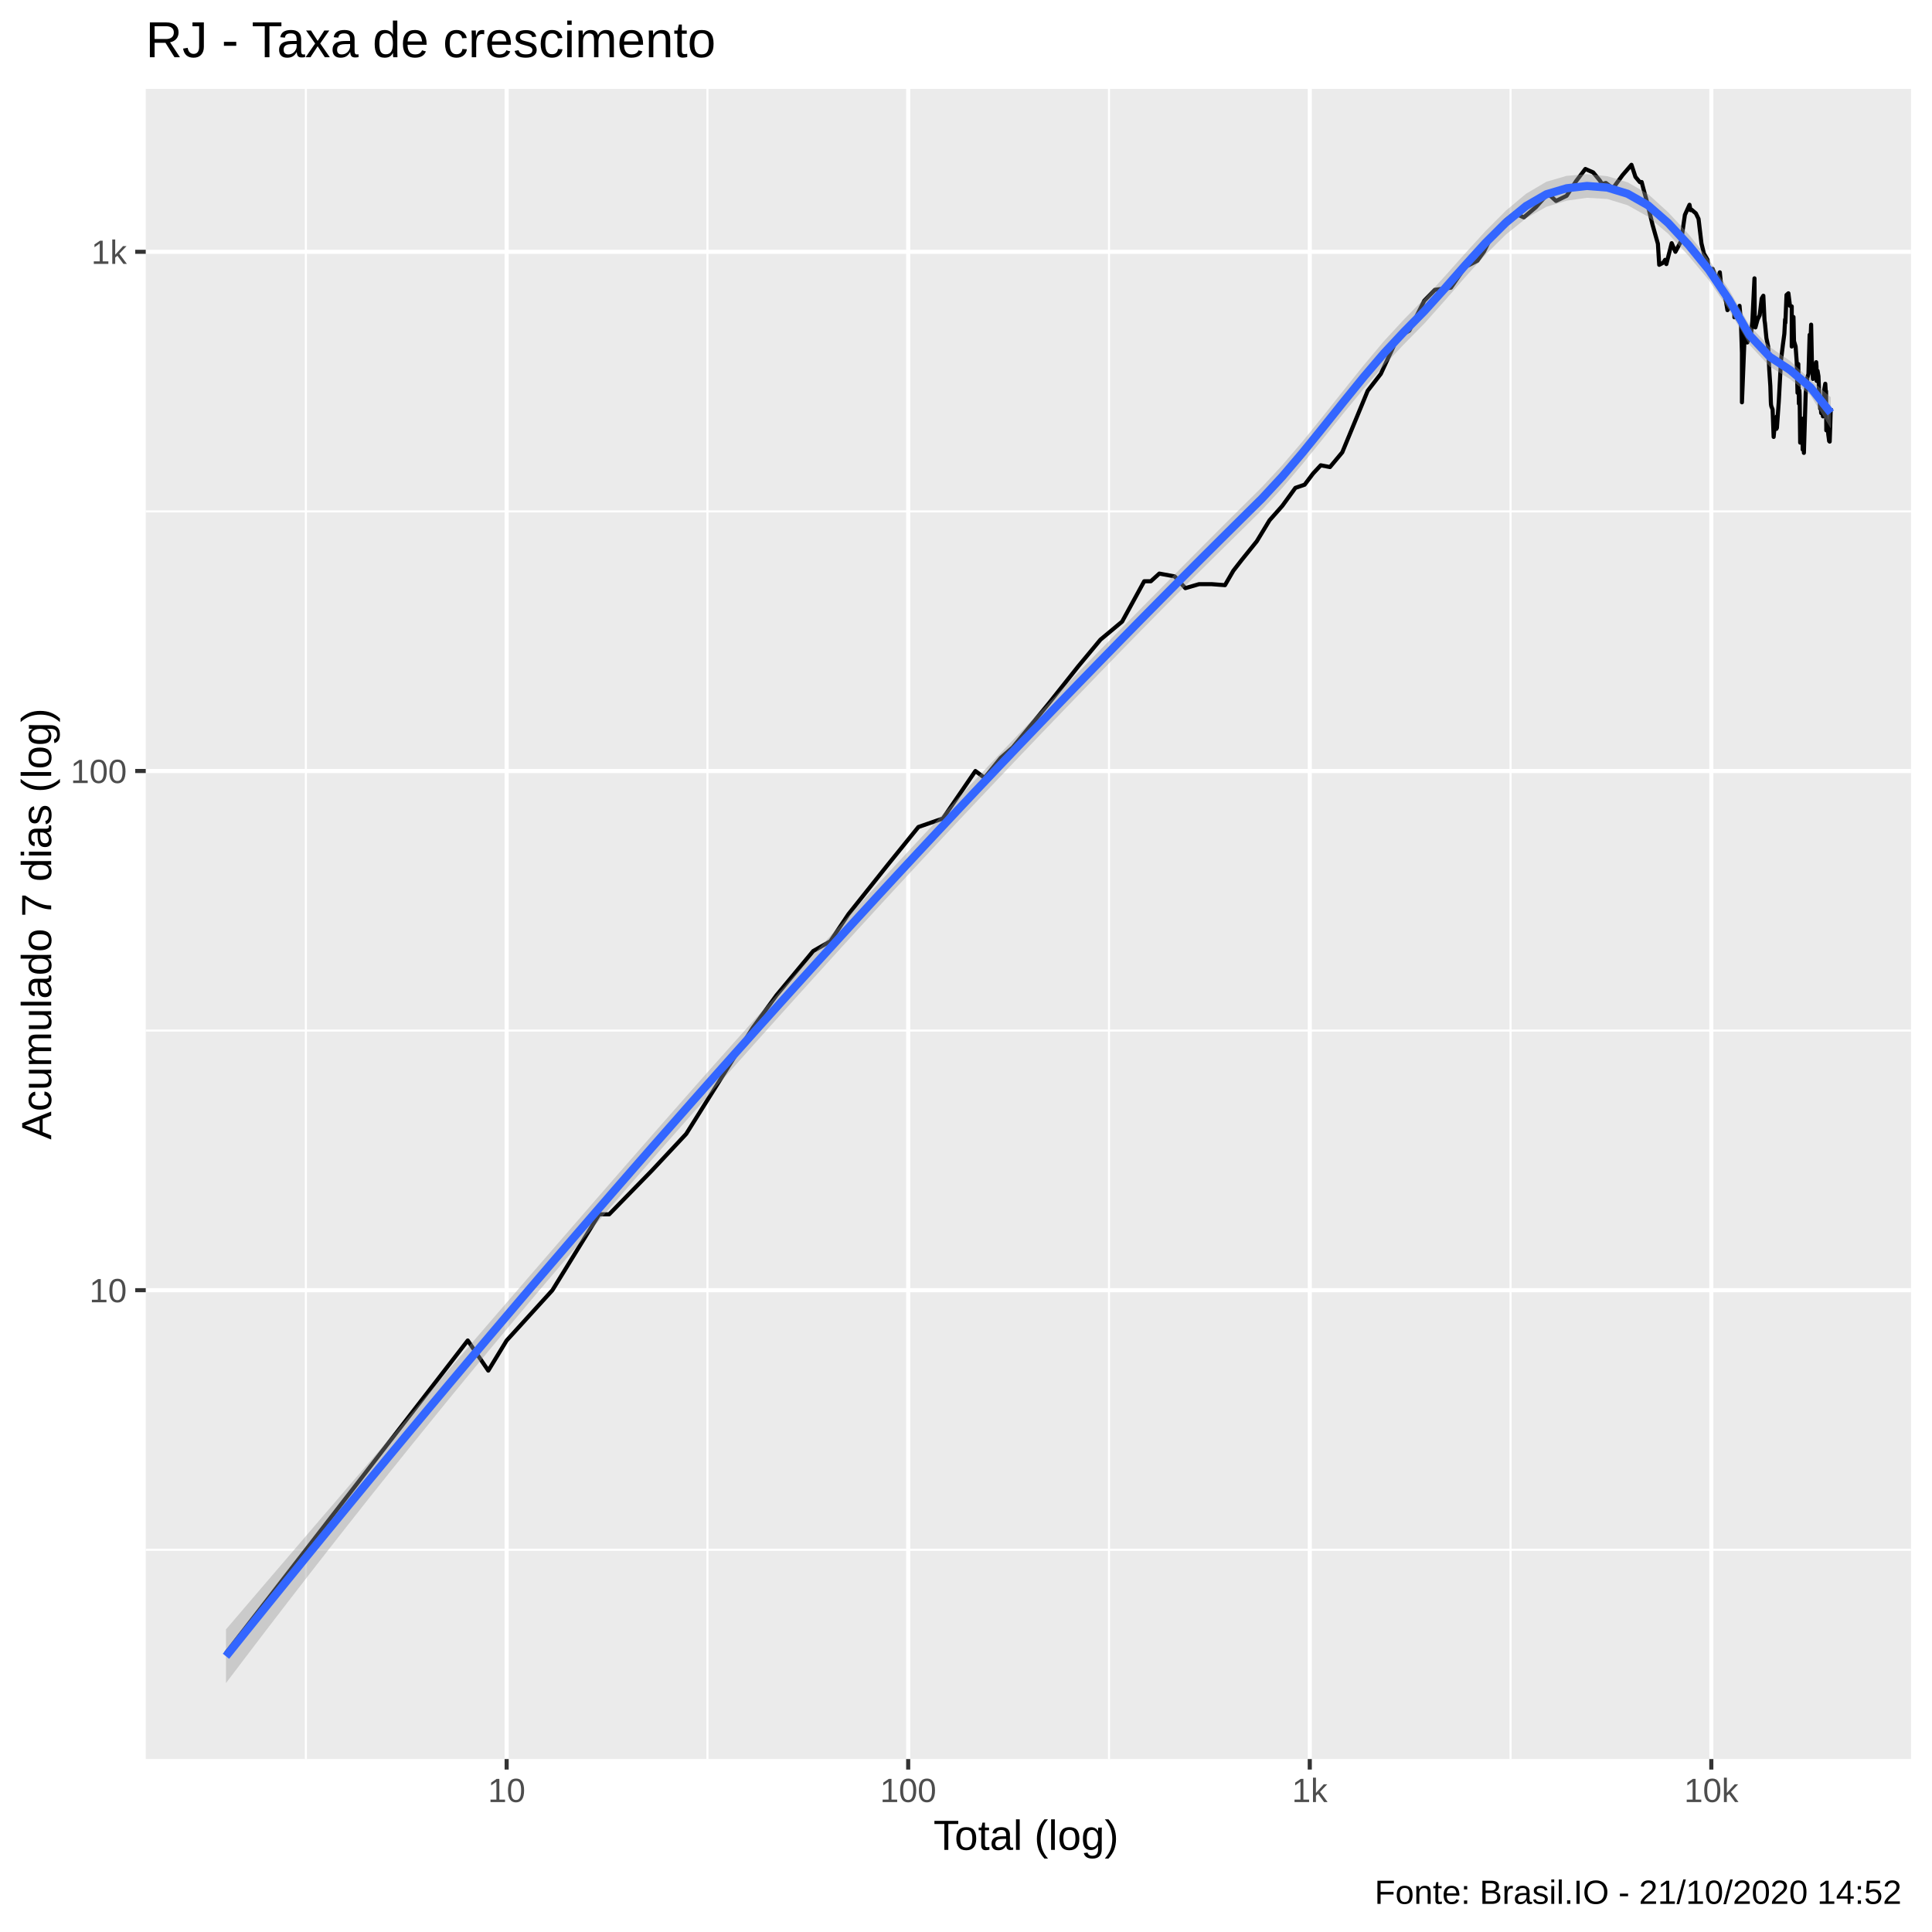
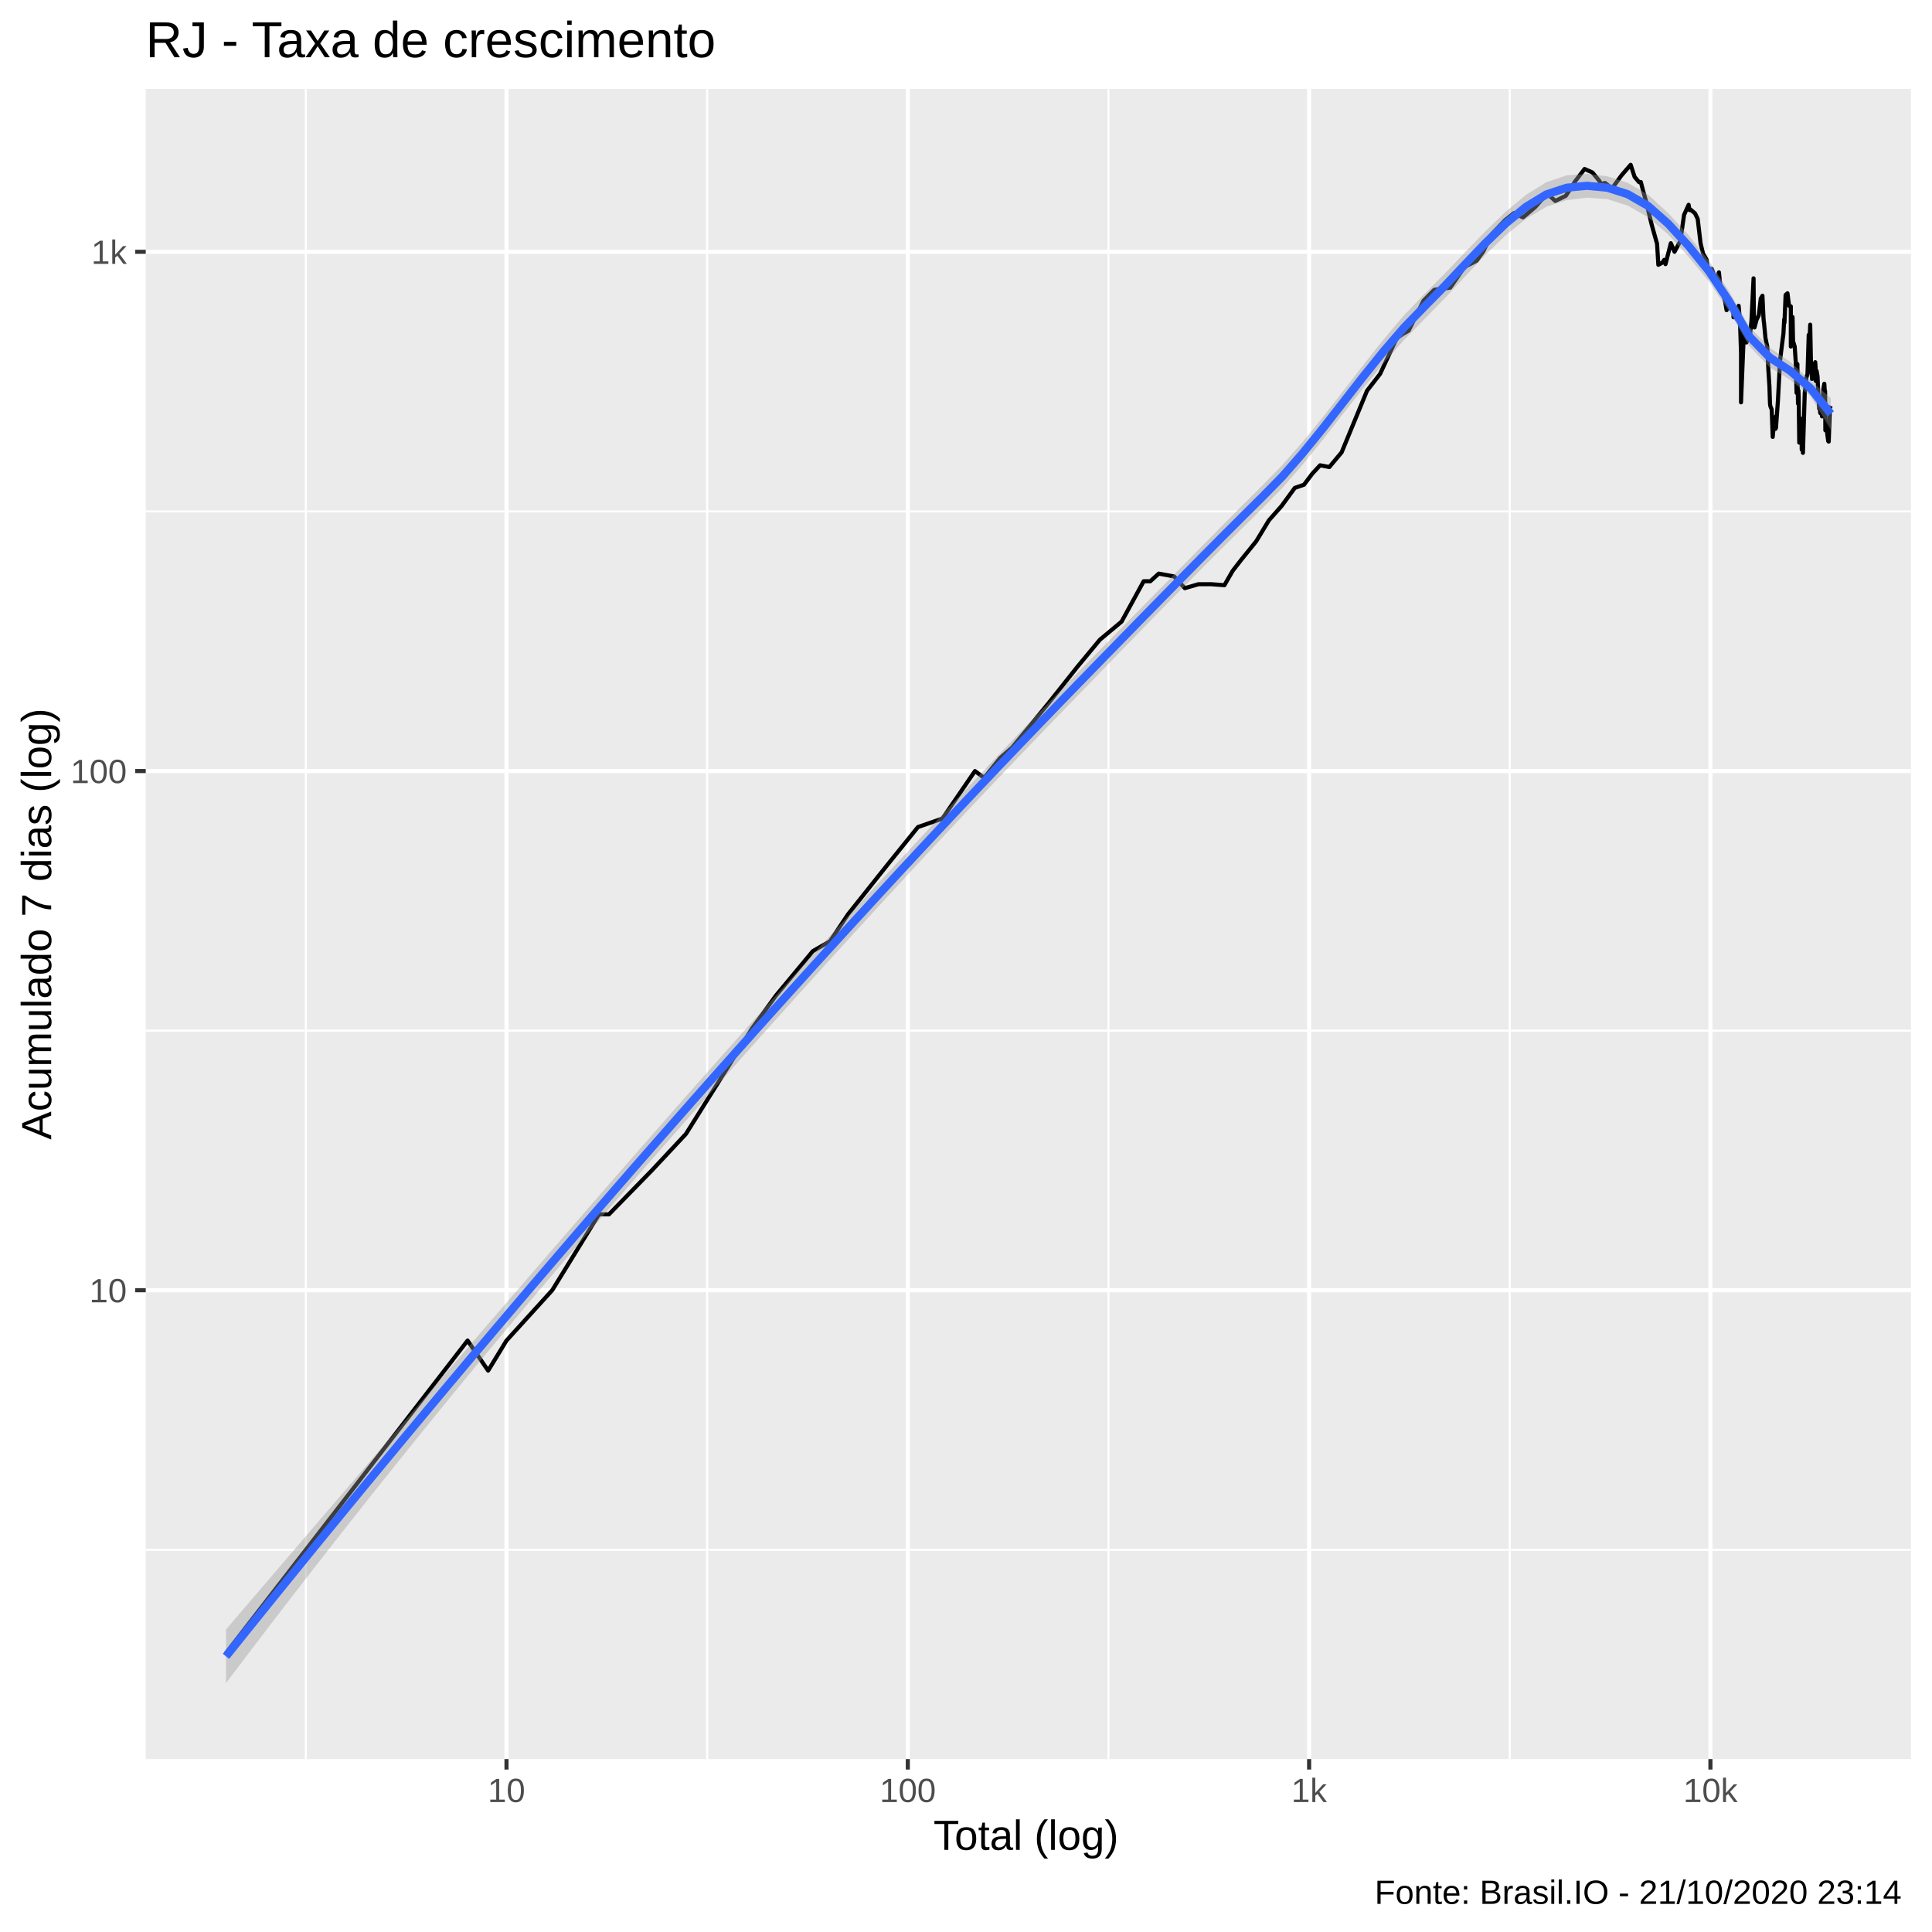
<svg xmlns="http://www.w3.org/2000/svg" viewBox="0 0 504.00 504.00">
  <defs>
    <style type="text/css">
    line, polyline, polygon, path, rect, circle {
      fill: none;
      stroke: #000000;
      stroke-linecap: round;
      stroke-linejoin: round;
      stroke-miterlimit: 10.00;
    }
  </style>
  </defs>
  <rect width="100%" height="100%" style="stroke: none; fill: #FFFFFF;" />
  <rect x="-0" y="0.00" width="504.00" height="504.00" style="stroke-width: 1.07; stroke: #FFFFFF; fill: #FFFFFF;" />
  <defs>
    <clipPath id="cpMzguMDJ8NDk4LjUyfDQ1OC44OHwyMy4xOQ==">
      <rect x="38.02" y="23.19" width="460.50" height="435.69" />
    </clipPath>
  </defs>
  <rect x="38.02" y="23.19" width="460.50" height="435.69" style="stroke-width: 1.07; stroke: none; fill: #EBEBEB;" clip-path="url(#cpMzguMDJ8NDk4LjUyfDQ1OC44OHwyMy4xOQ==)" />
-   <polyline points="38.02,404.29 498.52,404.29 " style="stroke-width: 0.53; stroke: #FFFFFF; stroke-linecap: butt;" clip-path="url(#cpMzguMDJ8NDk4LjUyfDQ1OC44OHwyMy4xOQ==)" />
-   <polyline points="38.02,268.85 498.52,268.85 " style="stroke-width: 0.53; stroke: #FFFFFF; stroke-linecap: butt;" clip-path="url(#cpMzguMDJ8NDk4LjUyfDQ1OC44OHwyMy4xOQ==)" />
+   <polyline points="38.02,404.30 498.52,404.30 " style="stroke-width: 0.53; stroke: #FFFFFF; stroke-linecap: butt;" clip-path="url(#cpMzguMDJ8NDk4LjUyfDQ1OC44OHwyMy4xOQ==)" />
+   <polyline points="38.02,268.86 498.52,268.86 " style="stroke-width: 0.53; stroke: #FFFFFF; stroke-linecap: butt;" clip-path="url(#cpMzguMDJ8NDk4LjUyfDQ1OC44OHwyMy4xOQ==)" />
  <polyline points="38.02,133.41 498.52,133.41 " style="stroke-width: 0.53; stroke: #FFFFFF; stroke-linecap: butt;" clip-path="url(#cpMzguMDJ8NDk4LjUyfDQ1OC44OHwyMy4xOQ==)" />
-   <polyline points="79.80,458.88 79.80,23.19 " style="stroke-width: 0.53; stroke: #FFFFFF; stroke-linecap: butt;" clip-path="url(#cpMzguMDJ8NDk4LjUyfDQ1OC44OHwyMy4xOQ==)" />
-   <polyline points="184.55,458.88 184.55,23.19 " style="stroke-width: 0.53; stroke: #FFFFFF; stroke-linecap: butt;" clip-path="url(#cpMzguMDJ8NDk4LjUyfDQ1OC44OHwyMy4xOQ==)" />
-   <polyline points="289.30,458.88 289.30,23.19 " style="stroke-width: 0.53; stroke: #FFFFFF; stroke-linecap: butt;" clip-path="url(#cpMzguMDJ8NDk4LjUyfDQ1OC44OHwyMy4xOQ==)" />
-   <polyline points="394.05,458.88 394.05,23.19 " style="stroke-width: 0.53; stroke: #FFFFFF; stroke-linecap: butt;" clip-path="url(#cpMzguMDJ8NDk4LjUyfDQ1OC44OHwyMy4xOQ==)" />
-   <polyline points="38.02,336.57 498.52,336.57 " style="stroke-width: 1.07; stroke: #FFFFFF; stroke-linecap: butt;" clip-path="url(#cpMzguMDJ8NDk4LjUyfDQ1OC44OHwyMy4xOQ==)" />
-   <polyline points="38.02,201.13 498.52,201.13 " style="stroke-width: 1.07; stroke: #FFFFFF; stroke-linecap: butt;" clip-path="url(#cpMzguMDJ8NDk4LjUyfDQ1OC44OHwyMy4xOQ==)" />
+   <polyline points="79.78,458.88 79.78,23.19 " style="stroke-width: 0.53; stroke: #FFFFFF; stroke-linecap: butt;" clip-path="url(#cpMzguMDJ8NDk4LjUyfDQ1OC44OHwyMy4xOQ==)" />
+   <polyline points="184.47,458.88 184.47,23.19 " style="stroke-width: 0.53; stroke: #FFFFFF; stroke-linecap: butt;" clip-path="url(#cpMzguMDJ8NDk4LjUyfDQ1OC44OHwyMy4xOQ==)" />
+   <polyline points="289.16,458.88 289.16,23.19 " style="stroke-width: 0.53; stroke: #FFFFFF; stroke-linecap: butt;" clip-path="url(#cpMzguMDJ8NDk4LjUyfDQ1OC44OHwyMy4xOQ==)" />
+   <polyline points="393.85,458.88 393.85,23.19 " style="stroke-width: 0.53; stroke: #FFFFFF; stroke-linecap: butt;" clip-path="url(#cpMzguMDJ8NDk4LjUyfDQ1OC44OHwyMy4xOQ==)" />
+   <polyline points="38.02,336.58 498.52,336.58 " style="stroke-width: 1.07; stroke: #FFFFFF; stroke-linecap: butt;" clip-path="url(#cpMzguMDJ8NDk4LjUyfDQ1OC44OHwyMy4xOQ==)" />
+   <polyline points="38.02,201.14 498.52,201.14 " style="stroke-width: 1.07; stroke: #FFFFFF; stroke-linecap: butt;" clip-path="url(#cpMzguMDJ8NDk4LjUyfDQ1OC44OHwyMy4xOQ==)" />
  <polyline points="38.02,65.69 498.52,65.69 " style="stroke-width: 1.07; stroke: #FFFFFF; stroke-linecap: butt;" clip-path="url(#cpMzguMDJ8NDk4LjUyfDQ1OC44OHwyMy4xOQ==)" />
-   <polyline points="132.17,458.88 132.17,23.19 " style="stroke-width: 1.07; stroke: #FFFFFF; stroke-linecap: butt;" clip-path="url(#cpMzguMDJ8NDk4LjUyfDQ1OC44OHwyMy4xOQ==)" />
-   <polyline points="236.92,458.88 236.92,23.19 " style="stroke-width: 1.07; stroke: #FFFFFF; stroke-linecap: butt;" clip-path="url(#cpMzguMDJ8NDk4LjUyfDQ1OC44OHwyMy4xOQ==)" />
-   <polyline points="341.68,458.88 341.68,23.19 " style="stroke-width: 1.07; stroke: #FFFFFF; stroke-linecap: butt;" clip-path="url(#cpMzguMDJ8NDk4LjUyfDQ1OC44OHwyMy4xOQ==)" />
-   <polyline points="446.43,458.88 446.43,23.19 " style="stroke-width: 1.07; stroke: #FFFFFF; stroke-linecap: butt;" clip-path="url(#cpMzguMDJ8NDk4LjUyfDQ1OC44OHwyMy4xOQ==)" />
-   <polyline points="58.95,431.24 58.95,431.24 77.40,407.39 77.40,407.39 90.49,390.47 108.93,366.62 122.02,349.69 127.38,357.55 132.17,349.69 144.11,336.57 156.31,316.78 158.91,316.78 170.06,305.36 179.01,295.80 196.36,268.15 202.58,259.61 212.14,248.10 216.62,245.54 221.34,238.47 231.62,225.57 239.58,215.74 245.97,213.52 254.45,201.13 256.86,202.92 261.07,197.70 264.17,194.99 273.61,183.48 281.26,173.85 287.06,166.88 292.73,162.15 298.49,151.63 300.22,151.63 302.43,149.63 306.45,150.37 309.22,153.43 312.79,152.39 316.10,152.39 319.56,152.65 321.73,148.90 323.93,146.07 327.86,141.20 331.18,135.73 334.50,131.98 337.93,127.27 340.34,126.44 342.53,123.54 344.54,121.38 346.95,121.84 350.16,117.99 356.79,101.94 360.21,97.53 364.54,88.20 366.19,87.09 367.65,86.25 371.54,78.45 374.33,75.60 378.51,75.04 382.22,69.64 385.39,68.03 387.12,65.63 389.36,61.06 392.84,57.42 395.12,55.61 397.51,56.71 400.67,54.04 403.65,50.67 404.66,51.26 405.92,52.42 408.68,51.08 411.15,47.26 413.57,44.08 415.61,44.98 417.35,47.09 417.92,48.00 418.92,47.73 420.75,49.14 423.27,45.69 425.60,42.99 426.64,46.15 427.79,47.52 428.26,47.48 428.76,49.41 429.73,52.94 431.09,58.61 432.50,63.61 432.84,69.08 433.90,68.52 434.37,67.79 434.70,68.89 436.09,63.44 437.06,65.69 438.56,62.88 439.54,56.06 440.74,53.42 441.00,54.82 441.30,54.72 442.40,55.66 443.10,57.11 443.86,63.50 444.51,66.16 445.46,67.79 445.60,69.08 445.73,70.92 446.79,70.15 447.32,71.69 447.92,73.08 448.65,71.04 449.18,76.30 449.37,75.39 449.50,75.25 450.27,78.74 450.64,80.91 451.24,80.08 451.91,80.31 452.41,80.16 452.45,82.77 452.69,80.61 453.28,83.16 453.79,79.78 454.15,83.88 454.42,92.03 454.42,104.95 455.15,86.75 455.33,87.77 455.82,89.34 456.37,87.86 456.71,87.86 457.14,83.80 457.69,72.61 457.78,84.93 457.93,85.42 458.48,83.40 459.05,82.22 459.57,77.87 460.00,77.15 460.27,82.77 460.32,83.64 460.43,84.36 460.80,88.20 461.26,90.40 461.54,96.43 461.83,100.75 461.96,104.84 462.00,105.53 462.09,105.99 462.42,106.82 462.69,113.98 463.06,109.98 463.36,108.99 463.41,111.88 463.53,108.62 463.54,111.62 464.04,104.61 464.61,94.00 465.10,89.95 465.48,87.09 465.68,83.32 465.75,84.20 466.05,76.94 466.54,76.51 466.95,79.78 467.41,79.93 467.41,90.40 467.86,82.69 467.89,83.80 468.00,88.98 468.42,90.40 468.70,94.29 468.92,102.48 469.12,94.96 469.28,105.30 469.40,101.83 469.47,103.26 469.61,115.47 469.95,112.01 470.22,109.23 470.26,117.28 470.53,111.49 470.54,116.44 470.58,118.14 471.05,102.59 471.48,98.55 471.77,97.53 472.08,87.35 472.24,91.12 472.35,87.77 472.47,84.69 472.66,94.00 472.94,98.86 473.26,97.33 473.59,96.63 473.79,94.48 473.87,95.64 473.90,99.38 474.14,96.73 474.38,98.14 474.58,103.03 474.82,106.58 475.02,106.23 475.07,107.53 475.10,107.77 475.35,107.05 475.56,108.62 475.89,101.61 476.16,100.11 476.30,102.48 476.36,102.04 476.37,102.81 476.43,112.27 476.67,109.98 476.94,113.32 477.17,115.06 477.31,115.20 477.43,111.75 477.44,111.62 477.59,106.46 " style="stroke-width: 1.07; stroke-linecap: butt;" clip-path="url(#cpMzguMDJ8NDk4LjUyfDQ1OC44OHwyMy4xOQ==)" />
-   <polygon points="58.95,425.06 64.25,418.86 69.55,412.67 74.85,406.48 80.15,400.30 85.45,394.12 90.75,387.95 96.05,381.78 101.35,375.61 106.65,369.45 111.95,363.29 117.24,357.13 122.54,350.98 127.84,344.83 133.14,338.69 138.44,332.55 143.74,326.43 149.04,320.31 154.34,314.20 159.64,308.11 164.94,302.04 170.24,295.98 175.54,289.95 180.83,283.94 186.13,277.95 191.43,272.00 196.73,266.08 202.03,260.19 207.33,254.33 212.63,248.49 217.93,242.69 223.23,236.91 228.53,231.16 233.83,225.43 239.13,219.73 244.43,214.05 249.72,208.40 255.02,202.78 260.32,197.19 265.62,191.63 270.92,186.10 276.22,180.61 281.52,175.15 286.82,169.74 292.12,164.34 297.42,158.97 302.72,153.60 308.02,148.25 313.31,142.91 318.61,137.59 323.91,132.31 329.21,127.05 334.51,121.34 339.81,115.14 345.11,108.60 350.41,101.93 355.71,95.32 361.01,89.01 366.31,83.26 371.61,77.87 376.90,72.07 382.20,66.11 387.50,60.30 392.80,54.98 398.10,50.54 403.40,47.41 408.70,45.87 414.00,45.43 419.30,45.96 424.60,47.56 429.90,50.59 435.20,55.40 440.49,61.08 445.79,67.71 451.09,75.68 456.39,84.91 461.69,90.52 466.99,94.16 472.29,99.03 477.59,103.63 477.59,111.76 472.29,103.10 466.99,98.92 461.69,95.65 456.39,89.95 451.09,80.91 445.79,73.09 440.49,66.72 435.20,61.00 429.90,56.51 424.60,53.54 419.30,51.91 414.00,51.60 408.70,52.35 403.40,53.95 398.10,56.95 392.80,61.22 387.50,66.46 382.20,72.32 376.90,78.42 371.61,84.36 366.31,89.74 361.01,95.35 355.71,101.46 350.41,107.89 345.11,114.48 339.81,121.02 334.51,127.28 329.21,133.03 323.91,138.26 318.61,143.48 313.31,148.73 308.02,154.02 302.72,159.35 297.42,164.73 292.12,170.15 286.82,175.61 281.52,181.11 276.22,186.61 270.92,192.13 265.62,197.68 260.32,203.25 255.02,208.85 249.72,214.47 244.43,220.13 239.13,225.82 233.83,231.54 228.53,237.29 223.23,243.07 217.93,248.89 212.63,254.73 207.33,260.59 202.03,266.48 196.73,272.40 191.43,278.34 186.13,284.30 180.83,290.28 175.54,296.28 170.24,302.32 164.94,308.39 159.64,314.49 154.34,320.63 149.04,326.81 143.74,333.03 138.44,339.29 133.14,345.60 127.84,351.96 122.54,358.36 117.24,364.81 111.95,371.32 106.65,377.87 101.35,384.47 96.05,391.12 90.75,397.83 85.45,404.58 80.15,411.38 74.85,418.23 69.55,425.13 64.25,432.08 58.95,439.07 " style="stroke-width: 0.00; stroke: none; fill: #999999; fill-opacity: 0.40;" clip-path="url(#cpMzguMDJ8NDk4LjUyfDQ1OC44OHwyMy4xOQ==)" />
-   <polyline points="58.95,425.06 64.25,418.86 69.55,412.67 74.85,406.48 80.15,400.30 85.45,394.12 90.75,387.95 96.05,381.78 101.35,375.61 106.65,369.45 111.95,363.29 117.24,357.13 122.54,350.98 127.84,344.83 133.14,338.69 138.44,332.55 143.74,326.43 149.04,320.31 154.34,314.20 159.64,308.11 164.94,302.04 170.24,295.98 175.54,289.95 180.83,283.94 186.13,277.95 191.43,272.00 196.73,266.08 202.03,260.19 207.33,254.33 212.63,248.49 217.93,242.69 223.23,236.91 228.53,231.16 233.83,225.43 239.13,219.73 244.43,214.05 249.72,208.40 255.02,202.78 260.32,197.19 265.62,191.63 270.92,186.10 276.22,180.61 281.52,175.15 286.82,169.74 292.12,164.34 297.42,158.97 302.72,153.60 308.02,148.25 313.31,142.91 318.61,137.59 323.91,132.31 329.21,127.05 334.51,121.34 339.81,115.14 345.11,108.60 350.41,101.93 355.71,95.32 361.01,89.01 366.31,83.26 371.61,77.87 376.90,72.07 382.20,66.11 387.50,60.30 392.80,54.98 398.10,50.54 403.40,47.41 408.70,45.87 414.00,45.43 419.30,45.96 424.60,47.56 429.90,50.59 435.20,55.40 440.49,61.08 445.79,67.71 451.09,75.68 456.39,84.91 461.69,90.52 466.99,94.16 472.29,99.03 477.59,103.63 " style="stroke-width: 2.13; stroke: none;" clip-path="url(#cpMzguMDJ8NDk4LjUyfDQ1OC44OHwyMy4xOQ==)" />
-   <polyline points="477.59,111.76 472.29,103.10 466.99,98.92 461.69,95.65 456.39,89.95 451.09,80.91 445.79,73.09 440.49,66.72 435.20,61.00 429.90,56.51 424.60,53.54 419.30,51.91 414.00,51.60 408.70,52.35 403.40,53.95 398.10,56.95 392.80,61.22 387.50,66.46 382.20,72.32 376.90,78.42 371.61,84.36 366.31,89.74 361.01,95.35 355.71,101.46 350.41,107.89 345.11,114.48 339.81,121.02 334.51,127.28 329.21,133.03 323.91,138.26 318.61,143.48 313.31,148.73 308.02,154.02 302.72,159.35 297.42,164.73 292.12,170.15 286.82,175.61 281.52,181.11 276.22,186.61 270.92,192.13 265.62,197.68 260.32,203.25 255.02,208.85 249.72,214.47 244.43,220.13 239.13,225.82 233.83,231.54 228.53,237.29 223.23,243.07 217.93,248.89 212.63,254.73 207.33,260.59 202.03,266.48 196.73,272.40 191.43,278.34 186.13,284.30 180.83,290.28 175.54,296.28 170.24,302.32 164.94,308.39 159.64,314.49 154.34,320.63 149.04,326.81 143.74,333.03 138.44,339.29 133.14,345.60 127.84,351.96 122.54,358.36 117.24,364.81 111.95,371.32 106.65,377.87 101.35,384.47 96.05,391.12 90.75,397.83 85.45,404.58 80.15,411.38 74.85,418.23 69.55,425.13 64.25,432.08 58.95,439.07 " style="stroke-width: 2.13; stroke: none;" clip-path="url(#cpMzguMDJ8NDk4LjUyfDQ1OC44OHwyMy4xOQ==)" />
-   <polyline points="58.95,432.07 64.25,425.47 69.55,418.90 74.85,412.36 80.15,405.84 85.45,399.35 90.75,392.89 96.05,386.45 101.35,380.04 106.65,373.66 111.95,367.30 117.24,360.97 122.54,354.67 127.84,348.39 133.14,342.15 138.44,335.92 143.74,329.73 149.04,323.56 154.34,317.42 159.64,311.30 164.94,305.21 170.24,299.15 175.54,293.12 180.83,287.11 186.13,281.13 191.43,275.17 196.73,269.24 202.03,263.34 207.33,257.46 212.63,251.61 217.93,245.79 223.23,239.99 228.53,234.22 233.83,228.48 239.13,222.77 244.43,217.09 249.72,211.44 255.02,205.81 260.32,200.22 265.62,194.65 270.92,189.12 276.22,183.61 281.52,178.13 286.82,172.68 292.12,167.25 297.42,161.85 302.72,156.48 308.02,151.13 313.31,145.82 318.61,140.54 323.91,135.28 329.21,130.04 334.51,124.31 339.81,118.08 345.11,111.54 350.41,104.91 355.71,98.39 361.01,92.18 366.31,86.50 371.61,81.11 376.90,75.25 382.20,69.22 387.50,63.38 392.80,58.10 398.10,53.75 403.40,50.68 408.70,49.11 414.00,48.51 419.30,48.93 424.60,50.55 429.90,53.55 435.20,58.20 440.49,63.90 445.79,70.40 451.09,78.29 456.39,87.43 461.69,93.09 466.99,96.54 472.29,101.06 477.59,107.70 " style="stroke-width: 2.13; stroke: #3366FF; stroke-linecap: butt;" clip-path="url(#cpMzguMDJ8NDk4LjUyfDQ1OC44OHwyMy4xOQ==)" />
+   <polyline points="132.13,458.88 132.13,23.19 " style="stroke-width: 1.07; stroke: #FFFFFF; stroke-linecap: butt;" clip-path="url(#cpMzguMDJ8NDk4LjUyfDQ1OC44OHwyMy4xOQ==)" />
+   <polyline points="236.82,458.88 236.82,23.19 " style="stroke-width: 1.07; stroke: #FFFFFF; stroke-linecap: butt;" clip-path="url(#cpMzguMDJ8NDk4LjUyfDQ1OC44OHwyMy4xOQ==)" />
+   <polyline points="341.51,458.88 341.51,23.19 " style="stroke-width: 1.07; stroke: #FFFFFF; stroke-linecap: butt;" clip-path="url(#cpMzguMDJ8NDk4LjUyfDQ1OC44OHwyMy4xOQ==)" />
+   <polyline points="446.20,458.88 446.20,23.19 " style="stroke-width: 1.07; stroke: #FFFFFF; stroke-linecap: butt;" clip-path="url(#cpMzguMDJ8NDk4LjUyfDQ1OC44OHwyMy4xOQ==)" />
+   <polyline points="58.95,431.25 58.95,431.25 77.39,407.40 77.39,407.40 90.47,390.48 108.90,366.63 121.98,349.71 127.34,357.56 132.13,349.71 144.06,336.58 156.25,316.79 158.85,316.79 170.00,305.37 178.94,295.81 196.28,268.16 202.49,259.62 212.05,248.11 216.53,245.55 221.25,238.48 231.52,225.58 239.47,215.75 245.86,213.53 254.34,201.14 256.74,202.93 260.94,197.71 264.05,195.00 273.49,183.48 281.13,173.86 286.92,166.89 292.59,162.16 298.35,151.63 300.08,151.63 302.28,149.64 306.30,150.38 309.08,153.44 312.64,152.40 315.95,152.40 319.41,152.66 321.57,148.91 323.77,146.07 327.70,141.21 331.02,135.73 334.33,131.99 337.77,127.28 340.17,126.45 342.36,123.54 344.37,121.38 346.78,121.84 349.99,118.00 356.61,101.94 360.03,97.53 364.36,88.21 366.01,87.09 367.47,86.25 371.36,78.45 374.15,75.60 378.32,75.04 382.03,69.65 385.20,68.03 386.92,65.63 389.16,61.06 392.64,57.42 394.92,55.61 397.31,56.71 400.46,54.04 403.45,50.67 404.46,51.26 405.72,52.43 408.47,51.08 410.94,47.26 413.36,44.08 415.40,44.98 417.14,47.09 417.71,48.00 418.70,47.73 420.53,49.14 423.05,45.69 425.39,42.99 426.42,46.15 427.58,47.52 428.04,47.48 428.54,49.41 429.51,52.94 430.87,58.61 432.28,63.61 432.61,69.08 433.67,68.52 434.15,67.79 434.48,68.90 435.87,63.44 436.83,65.69 438.34,62.88 439.32,56.06 440.51,53.42 440.77,54.82 441.07,54.72 442.18,55.66 442.88,57.11 443.63,63.50 444.28,66.16 445.23,67.79 445.37,69.08 445.50,70.92 446.56,70.15 447.09,71.69 447.68,73.08 448.42,71.05 448.95,76.30 449.13,75.39 449.27,75.25 450.04,78.74 450.41,80.91 451.01,80.08 451.68,80.31 452.18,80.16 452.22,82.77 452.45,80.61 453.04,83.17 453.56,79.78 453.91,83.88 454.18,92.04 454.18,104.96 454.92,86.76 455.09,87.78 455.59,89.34 456.14,87.86 456.47,87.86 456.90,83.80 457.45,72.61 457.55,84.93 457.69,85.43 458.24,83.40 458.82,82.22 459.33,77.87 459.77,77.15 460.03,82.77 460.09,83.64 460.19,84.37 460.56,88.21 461.02,90.40 461.31,96.43 461.59,100.75 461.72,104.84 461.76,105.53 461.85,106.00 462.18,106.82 462.45,113.98 462.82,109.98 463.11,108.99 463.17,111.88 463.29,108.62 463.30,111.63 463.80,104.61 464.37,94.00 464.86,89.96 465.24,87.09 465.44,83.32 465.51,84.20 465.81,76.94 466.30,76.51 466.71,79.78 467.17,79.93 467.17,90.40 467.61,82.69 467.65,83.80 467.75,88.99 468.18,90.40 468.45,94.29 468.67,102.49 468.88,94.96 469.04,105.30 469.15,101.83 469.22,103.26 469.37,115.47 469.71,112.01 469.98,109.24 470.01,117.28 470.28,111.50 470.30,116.44 470.33,118.14 470.80,102.60 471.23,98.55 471.52,97.53 471.84,87.35 471.99,91.12 472.10,87.78 472.23,84.69 472.41,94.00 472.70,98.86 473.02,97.33 473.34,96.63 473.54,94.48 473.62,95.64 473.65,99.38 473.89,96.73 474.14,98.14 474.33,103.04 474.57,106.58 474.78,106.23 474.83,107.53 474.85,107.77 475.10,107.06 475.31,108.62 475.64,101.61 475.91,100.11 476.06,102.49 476.11,102.05 476.12,102.82 476.18,112.27 476.42,109.98 476.69,113.32 476.92,115.06 477.06,115.20 477.18,111.75 477.19,111.63 477.34,106.47 477.59,105.88 " style="stroke-width: 1.07; stroke-linecap: butt;" clip-path="url(#cpMzguMDJ8NDk4LjUyfDQ1OC44OHwyMy4xOQ==)" />
+   <polygon points="58.95,425.10 64.25,418.89 69.55,412.70 74.85,406.50 80.15,400.32 85.45,394.13 90.75,387.95 96.05,381.78 101.35,375.61 106.65,369.44 111.95,363.28 117.24,357.12 122.54,350.96 127.84,344.81 133.14,338.66 138.44,332.52 143.74,326.39 149.04,320.27 154.34,314.16 159.64,308.06 164.94,301.99 170.24,295.93 175.54,289.89 180.83,283.87 186.13,277.89 191.43,271.93 196.73,266.00 202.03,260.10 207.33,254.24 212.63,248.40 217.93,242.59 223.23,236.81 228.53,231.06 233.83,225.33 239.13,219.63 244.43,213.96 249.72,208.31 255.02,202.70 260.32,197.11 265.62,191.56 270.92,186.04 276.22,180.56 281.52,175.11 286.82,169.69 292.12,164.29 297.42,158.89 302.72,153.50 308.02,148.11 313.31,142.73 318.61,137.36 323.91,132.02 329.21,126.73 334.51,121.33 339.81,115.30 345.11,108.79 350.41,101.99 355.71,95.13 361.01,88.44 366.31,82.20 371.61,76.68 376.90,71.35 382.20,65.81 387.50,60.33 392.80,55.22 398.10,50.82 403.40,47.52 408.70,45.74 414.00,45.36 419.30,45.99 424.60,47.68 429.90,50.75 435.20,55.61 440.49,61.34 445.79,68.03 451.09,76.03 456.39,85.30 461.69,90.73 466.99,94.36 472.29,99.26 477.59,103.83 477.59,112.06 472.29,103.31 466.99,99.09 461.69,95.84 456.39,90.37 451.09,81.23 445.79,73.40 440.49,66.98 435.20,61.19 429.90,56.65 424.60,53.63 419.30,51.95 414.00,51.57 408.70,52.20 403.40,53.93 398.10,57.08 392.80,61.36 387.50,66.49 382.20,72.11 376.90,77.82 371.61,83.23 366.31,88.64 361.01,94.68 355.71,101.16 350.41,107.90 345.11,114.67 339.81,121.22 334.51,127.31 329.21,132.71 323.91,137.94 318.61,143.20 313.31,148.51 308.02,153.86 302.72,159.25 297.42,164.69 292.12,170.15 286.82,175.61 281.52,181.07 276.22,186.54 270.92,192.03 265.62,197.56 260.32,203.11 255.02,208.70 249.72,214.33 244.43,219.98 239.13,225.67 233.83,231.40 228.53,237.16 223.23,242.94 217.93,248.76 212.63,254.61 207.33,260.48 202.03,266.38 196.73,272.30 191.43,278.25 186.13,284.21 180.83,290.20 175.54,296.21 170.24,302.25 164.94,308.32 159.64,314.42 154.34,320.57 149.04,326.75 143.74,332.97 138.44,339.24 133.14,345.55 127.84,351.91 122.54,358.32 117.24,364.78 111.95,371.28 106.65,377.84 101.35,384.44 96.05,391.10 90.75,397.81 85.45,404.56 80.15,411.37 74.85,418.22 69.55,425.13 64.25,432.08 58.95,439.07 " style="stroke-width: 0.00; stroke: none; fill: #999999; fill-opacity: 0.40;" clip-path="url(#cpMzguMDJ8NDk4LjUyfDQ1OC44OHwyMy4xOQ==)" />
+   <polyline points="58.95,425.10 64.25,418.89 69.55,412.70 74.85,406.50 80.15,400.32 85.45,394.13 90.75,387.95 96.05,381.78 101.35,375.61 106.65,369.44 111.95,363.28 117.24,357.12 122.54,350.96 127.84,344.81 133.14,338.66 138.44,332.52 143.74,326.39 149.04,320.27 154.34,314.16 159.64,308.06 164.94,301.99 170.24,295.93 175.54,289.89 180.83,283.87 186.13,277.89 191.43,271.93 196.73,266.00 202.03,260.10 207.33,254.24 212.63,248.40 217.93,242.59 223.23,236.81 228.53,231.06 233.83,225.33 239.13,219.63 244.43,213.96 249.72,208.31 255.02,202.70 260.32,197.11 265.62,191.56 270.92,186.04 276.22,180.56 281.52,175.11 286.82,169.69 292.12,164.29 297.42,158.89 302.72,153.50 308.02,148.11 313.31,142.73 318.61,137.36 323.91,132.02 329.21,126.73 334.51,121.33 339.81,115.30 345.11,108.79 350.41,101.99 355.71,95.13 361.01,88.44 366.31,82.20 371.61,76.68 376.90,71.35 382.20,65.81 387.50,60.33 392.80,55.22 398.10,50.82 403.40,47.52 408.70,45.74 414.00,45.36 419.30,45.99 424.60,47.68 429.90,50.75 435.20,55.61 440.49,61.34 445.79,68.03 451.09,76.03 456.39,85.30 461.69,90.73 466.99,94.36 472.29,99.26 477.59,103.83 " style="stroke-width: 2.13; stroke: none;" clip-path="url(#cpMzguMDJ8NDk4LjUyfDQ1OC44OHwyMy4xOQ==)" />
+   <polyline points="477.59,112.06 472.29,103.31 466.99,99.09 461.69,95.84 456.39,90.37 451.09,81.23 445.79,73.40 440.49,66.98 435.20,61.19 429.90,56.65 424.60,53.63 419.30,51.95 414.00,51.57 408.70,52.20 403.40,53.93 398.10,57.08 392.80,61.36 387.50,66.49 382.20,72.11 376.90,77.82 371.61,83.23 366.31,88.64 361.01,94.68 355.71,101.16 350.41,107.90 345.11,114.67 339.81,121.22 334.51,127.31 329.21,132.71 323.91,137.94 318.61,143.20 313.31,148.51 308.02,153.86 302.72,159.25 297.42,164.69 292.12,170.15 286.82,175.61 281.52,181.07 276.22,186.54 270.92,192.03 265.62,197.56 260.32,203.11 255.02,208.70 249.72,214.33 244.43,219.98 239.13,225.67 233.83,231.40 228.53,237.16 223.23,242.94 217.93,248.76 212.63,254.61 207.33,260.48 202.03,266.38 196.73,272.30 191.43,278.25 186.13,284.21 180.83,290.20 175.54,296.21 170.24,302.25 164.94,308.32 159.64,314.42 154.34,320.57 149.04,326.75 143.74,332.97 138.44,339.24 133.14,345.55 127.84,351.91 122.54,358.32 117.24,364.78 111.95,371.28 106.65,377.84 101.35,384.44 96.05,391.10 90.75,397.81 85.45,404.56 80.15,411.37 74.85,418.22 69.55,425.13 64.25,432.08 58.95,439.07 " style="stroke-width: 2.13; stroke: none;" clip-path="url(#cpMzguMDJ8NDk4LjUyfDQ1OC44OHwyMy4xOQ==)" />
+   <polyline points="58.95,432.09 64.25,425.48 69.55,418.91 74.85,412.36 80.15,405.84 85.45,399.35 90.75,392.88 96.05,386.44 101.35,380.03 106.65,373.64 111.95,367.28 117.24,360.95 122.54,354.64 127.84,348.36 133.14,342.11 138.44,335.88 143.74,329.68 149.04,323.51 154.34,317.36 159.64,311.24 164.94,305.15 170.24,299.09 175.54,293.05 180.83,287.04 186.13,281.05 191.43,275.09 196.73,269.15 202.03,263.24 207.33,257.36 212.63,251.50 217.93,245.68 223.23,239.88 228.53,234.11 233.83,228.36 239.13,222.65 244.43,216.97 249.72,211.32 255.02,205.70 260.32,200.11 265.62,194.56 270.92,189.04 276.22,183.55 281.52,178.09 286.82,172.65 292.12,167.22 297.42,161.79 302.72,156.38 308.02,150.99 313.31,145.62 318.61,140.28 323.91,134.98 329.21,129.72 334.51,124.32 339.81,118.26 345.11,111.73 350.41,104.94 355.71,98.14 361.01,91.56 366.31,85.42 371.61,79.95 376.90,74.59 382.20,68.96 387.50,63.41 392.80,58.29 398.10,53.95 403.40,50.72 408.70,48.97 414.00,48.46 419.30,48.97 424.60,50.65 429.90,53.70 435.20,58.40 440.49,64.16 445.79,70.72 451.09,78.63 456.39,87.83 461.69,93.28 466.99,96.73 472.29,101.29 477.59,107.94 " style="stroke-width: 2.13; stroke: #3366FF; stroke-linecap: butt;" clip-path="url(#cpMzguMDJ8NDk4LjUyfDQ1OC44OHwyMy4xOQ==)" />
  <defs>
    <clipPath id="cpMC4wMHw1MDQuMDB8NTA0LjAwfDAuMDA=">
      <rect x="0.00" y="0.00" width="504.00" height="504.00" />
    </clipPath>
  </defs>
  <g clip-path="url(#cpMC4wMHw1MDQuMDB8NTA0LjAwfDAuMDA=)">
-     <text x="23.30" y="339.72" style="font-size: 8.80px; fill: #4D4D4D; font-family: Arial;" textLength="9.79px" lengthAdjust="spacingAndGlyphs">10</text>
+     <text x="23.30" y="339.73" style="font-size: 8.80px; fill: #4D4D4D; font-family: Arial;" textLength="9.79px" lengthAdjust="spacingAndGlyphs">10</text>
  </g>
  <g clip-path="url(#cpMC4wMHw1MDQuMDB8NTA0LjAwfDAuMDA=)">
-     <text x="18.41" y="204.28" style="font-size: 8.80px; fill: #4D4D4D; font-family: Arial;" textLength="14.68px" lengthAdjust="spacingAndGlyphs">100</text>
+     <text x="18.41" y="204.29" style="font-size: 8.80px; fill: #4D4D4D; font-family: Arial;" textLength="14.68px" lengthAdjust="spacingAndGlyphs">100</text>
  </g>
  <g clip-path="url(#cpMC4wMHw1MDQuMDB8NTA0LjAwfDAuMDA=)">
    <text x="23.80" y="68.84" style="font-size: 8.80px; fill: #4D4D4D; font-family: Arial;" textLength="9.29px" lengthAdjust="spacingAndGlyphs">1k</text>
  </g>
-   <polyline points="35.28,336.57 38.02,336.57 " style="stroke-width: 1.07; stroke: #333333; stroke-linecap: butt;" clip-path="url(#cpMC4wMHw1MDQuMDB8NTA0LjAwfDAuMDA=)" />
-   <polyline points="35.28,201.13 38.02,201.13 " style="stroke-width: 1.07; stroke: #333333; stroke-linecap: butt;" clip-path="url(#cpMC4wMHw1MDQuMDB8NTA0LjAwfDAuMDA=)" />
+   <polyline points="35.28,336.58 38.02,336.58 " style="stroke-width: 1.07; stroke: #333333; stroke-linecap: butt;" clip-path="url(#cpMC4wMHw1MDQuMDB8NTA0LjAwfDAuMDA=)" />
+   <polyline points="35.28,201.14 38.02,201.14 " style="stroke-width: 1.07; stroke: #333333; stroke-linecap: butt;" clip-path="url(#cpMC4wMHw1MDQuMDB8NTA0LjAwfDAuMDA=)" />
  <polyline points="35.28,65.69 38.02,65.69 " style="stroke-width: 1.07; stroke: #333333; stroke-linecap: butt;" clip-path="url(#cpMC4wMHw1MDQuMDB8NTA0LjAwfDAuMDA=)" />
-   <polyline points="132.17,461.62 132.17,458.88 " style="stroke-width: 1.07; stroke: #333333; stroke-linecap: butt;" clip-path="url(#cpMC4wMHw1MDQuMDB8NTA0LjAwfDAuMDA=)" />
-   <polyline points="236.92,461.62 236.92,458.88 " style="stroke-width: 1.07; stroke: #333333; stroke-linecap: butt;" clip-path="url(#cpMC4wMHw1MDQuMDB8NTA0LjAwfDAuMDA=)" />
-   <polyline points="341.68,461.62 341.68,458.88 " style="stroke-width: 1.07; stroke: #333333; stroke-linecap: butt;" clip-path="url(#cpMC4wMHw1MDQuMDB8NTA0LjAwfDAuMDA=)" />
-   <polyline points="446.43,461.62 446.43,458.88 " style="stroke-width: 1.07; stroke: #333333; stroke-linecap: butt;" clip-path="url(#cpMC4wMHw1MDQuMDB8NTA0LjAwfDAuMDA=)" />
+   <polyline points="132.13,461.62 132.13,458.88 " style="stroke-width: 1.07; stroke: #333333; stroke-linecap: butt;" clip-path="url(#cpMC4wMHw1MDQuMDB8NTA0LjAwfDAuMDA=)" />
+   <polyline points="236.82,461.62 236.82,458.88 " style="stroke-width: 1.07; stroke: #333333; stroke-linecap: butt;" clip-path="url(#cpMC4wMHw1MDQuMDB8NTA0LjAwfDAuMDA=)" />
+   <polyline points="341.51,461.62 341.51,458.88 " style="stroke-width: 1.07; stroke: #333333; stroke-linecap: butt;" clip-path="url(#cpMC4wMHw1MDQuMDB8NTA0LjAwfDAuMDA=)" />
+   <polyline points="446.20,461.62 446.20,458.88 " style="stroke-width: 1.07; stroke: #333333; stroke-linecap: butt;" clip-path="url(#cpMC4wMHw1MDQuMDB8NTA0LjAwfDAuMDA=)" />
  <g clip-path="url(#cpMC4wMHw1MDQuMDB8NTA0LjAwfDAuMDA=)">
-     <text x="127.28" y="470.11" style="font-size: 8.80px; fill: #4D4D4D; font-family: Arial;" textLength="9.79px" lengthAdjust="spacingAndGlyphs">10</text>
+     <text x="127.23" y="470.11" style="font-size: 8.80px; fill: #4D4D4D; font-family: Arial;" textLength="9.79px" lengthAdjust="spacingAndGlyphs">10</text>
  </g>
  <g clip-path="url(#cpMC4wMHw1MDQuMDB8NTA0LjAwfDAuMDA=)">
-     <text x="229.58" y="470.11" style="font-size: 8.80px; fill: #4D4D4D; font-family: Arial;" textLength="14.68px" lengthAdjust="spacingAndGlyphs">100</text>
+     <text x="229.48" y="470.11" style="font-size: 8.80px; fill: #4D4D4D; font-family: Arial;" textLength="14.68px" lengthAdjust="spacingAndGlyphs">100</text>
  </g>
  <g clip-path="url(#cpMC4wMHw1MDQuMDB8NTA0LjAwfDAuMDA=)">
-     <text x="337.03" y="470.11" style="font-size: 8.80px; fill: #4D4D4D; font-family: Arial;" textLength="9.29px" lengthAdjust="spacingAndGlyphs">1k</text>
+     <text x="336.86" y="470.11" style="font-size: 8.80px; fill: #4D4D4D; font-family: Arial;" textLength="9.29px" lengthAdjust="spacingAndGlyphs">1k</text>
  </g>
  <g clip-path="url(#cpMC4wMHw1MDQuMDB8NTA0LjAwfDAuMDA=)">
-     <text x="439.34" y="470.11" style="font-size: 8.80px; fill: #4D4D4D; font-family: Arial;" textLength="14.19px" lengthAdjust="spacingAndGlyphs">10k</text>
+     <text x="439.11" y="470.11" style="font-size: 8.80px; fill: #4D4D4D; font-family: Arial;" textLength="14.19px" lengthAdjust="spacingAndGlyphs">10k</text>
  </g>
  <g clip-path="url(#cpMC4wMHw1MDQuMDB8NTA0LjAwfDAuMDA=)">
    <text x="243.51" y="482.57" style="font-size: 11.00px; font-family: Arial;" textLength="49.52px" lengthAdjust="spacingAndGlyphs">Total (log)</text>
  </g>
  <g clip-path="url(#cpMC4wMHw1MDQuMDB8NTA0LjAwfDAuMDA=)">
    <text transform="translate(13.35,297.28) rotate(-90)" style="font-size: 11.00px; font-family: Arial;" textLength="112.50px" lengthAdjust="spacingAndGlyphs">Acumulado 7 dias (log)</text>
  </g>
  <g clip-path="url(#cpMC4wMHw1MDQuMDB8NTA0LjAwfDAuMDA=)">
    <text x="38.02" y="14.93" style="font-size: 13.20px; font-family: Arial;" textLength="150.38px" lengthAdjust="spacingAndGlyphs">RJ - Taxa de crescimento</text>
  </g>
  <g clip-path="url(#cpMC4wMHw1MDQuMDB8NTA0LjAwfDAuMDA=)">
-     <text x="358.61" y="496.67" style="font-size: 8.80px; font-family: Arial;" textLength="139.91px" lengthAdjust="spacingAndGlyphs">Fonte: Brasil.IO -  21/10/2020 14:52</text>
+     <text x="358.61" y="496.67" style="font-size: 8.80px; font-family: Arial;" textLength="139.91px" lengthAdjust="spacingAndGlyphs">Fonte: Brasil.IO -  21/10/2020 23:14</text>
  </g>
</svg>
